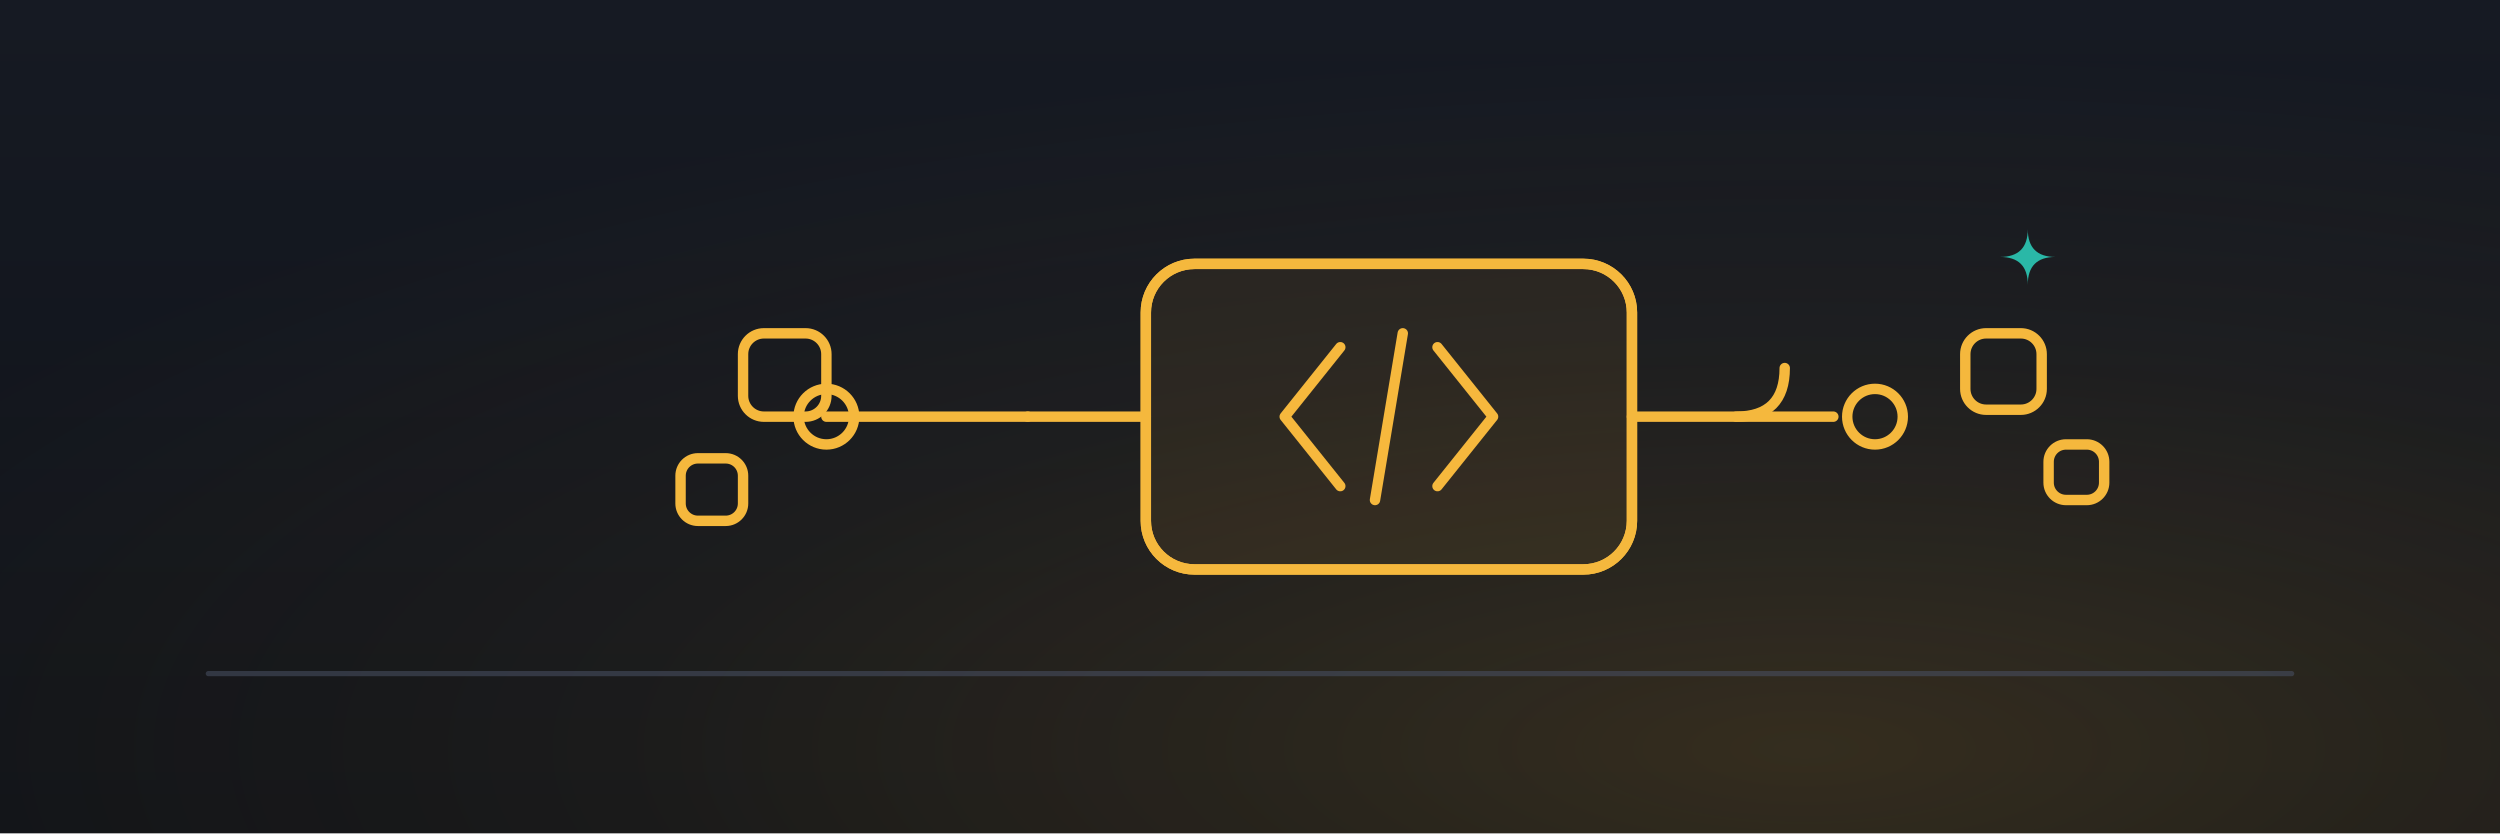
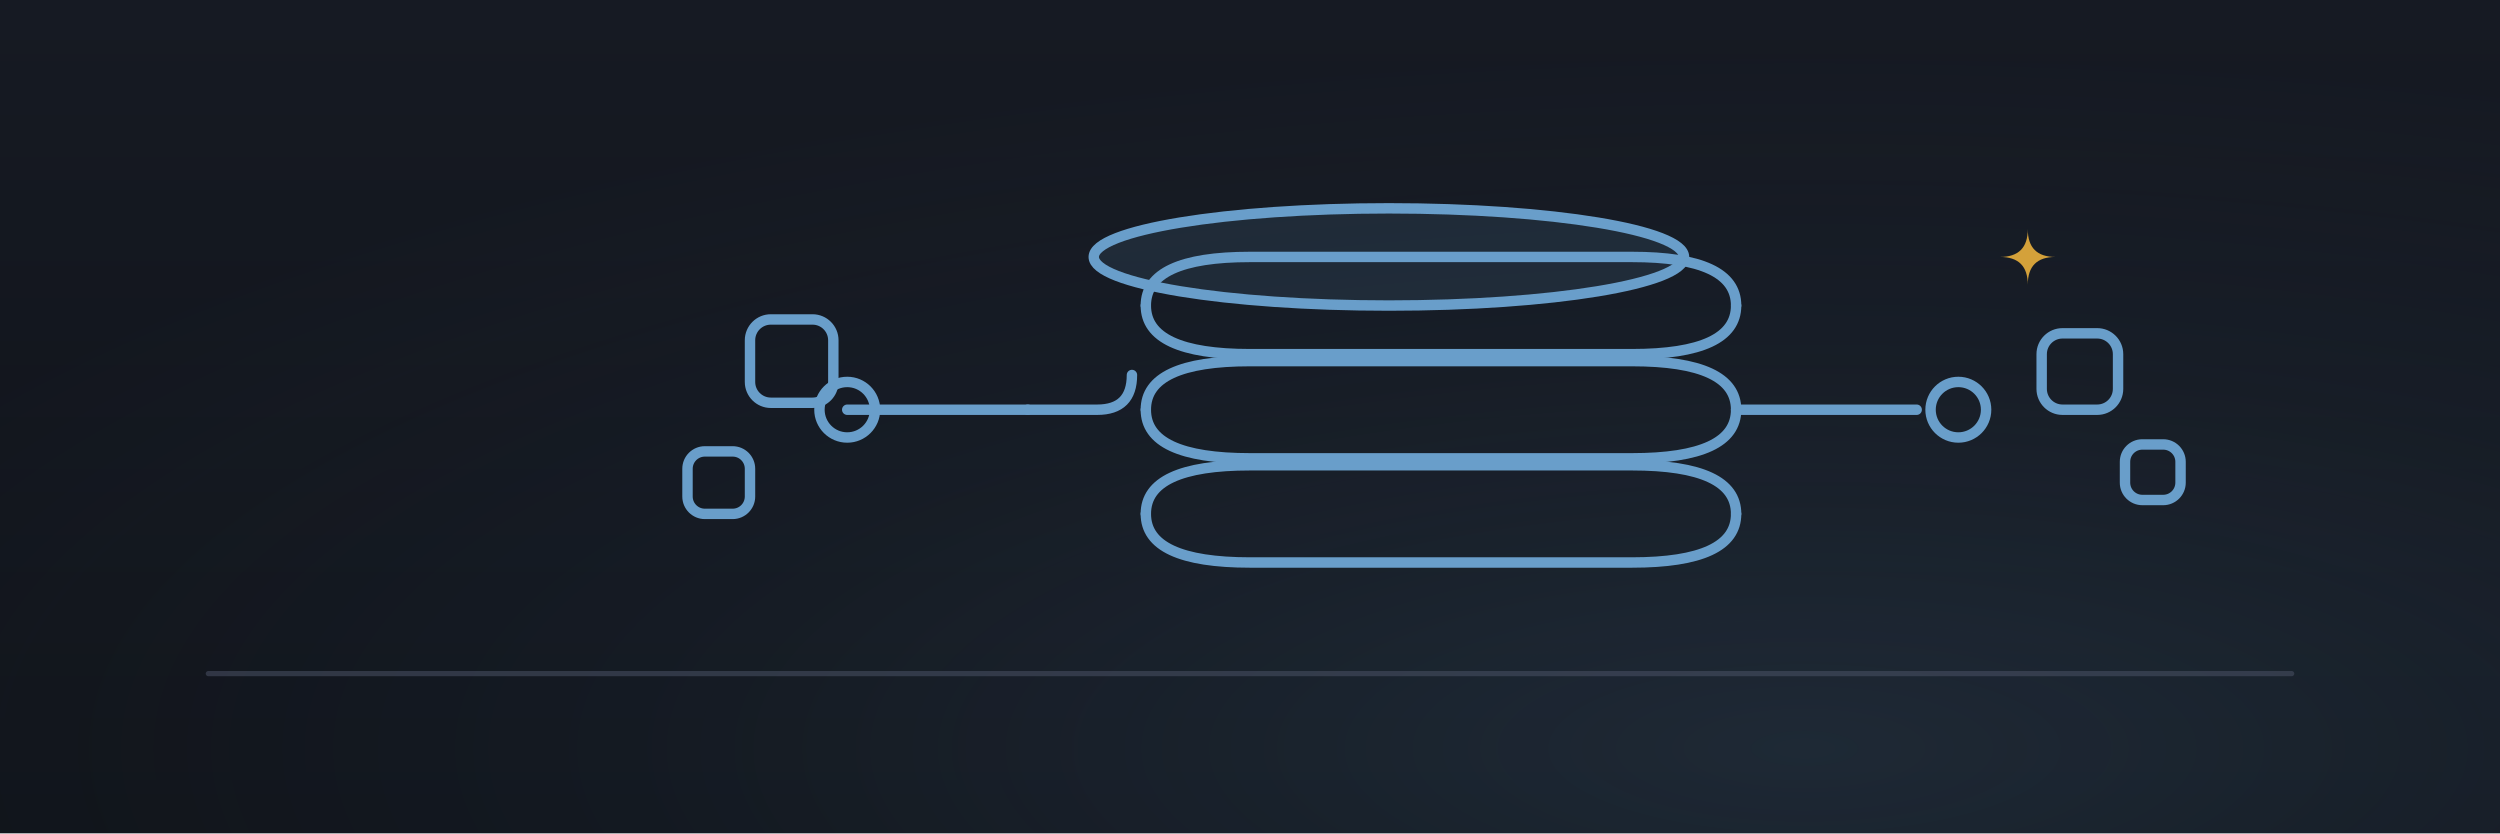
<svg xmlns="http://www.w3.org/2000/svg" width="720" height="240" viewBox="0 0 720 240" role="img">
  <defs>
    <linearGradient id="bg" x1="0" y1="0" x2="0" y2="1">
      <stop offset="0" stop-color="#161A23" />
      <stop offset="1" stop-color="#0F1218" />
    </linearGradient>
-     <radialGradient id="g-F5B83D" cx="0.72" cy="0.9" r="0.85">
-       <stop offset="0" stop-color="#F5B83D" stop-opacity="0.16" />
-       <stop offset="0.55" stop-color="#F5B83D" stop-opacity="0.05" />
-       <stop offset="1" stop-color="#F5B83D" stop-opacity="0" />
+     <radialGradient id="g-699ECA" cx="0.72" cy="0.9" r="0.85">
+       <stop offset="0" stop-color="#699ECA" stop-opacity="0.16" />
+       <stop offset="0.55" stop-color="#699ECA" stop-opacity="0.05" />
+       <stop offset="1" stop-color="#699ECA" stop-opacity="0" />
    </radialGradient>
  </defs>
  <rect width="720" height="240" fill="url(#bg)" />
-   <rect width="720" height="240" fill="url(#g-F5B83D)" />
+   <rect width="720" height="240" fill="url(#g-699ECA)" />
  <path d="M60 194 H 660" stroke="#4A5164" stroke-opacity="0.55" stroke-width="1.5" stroke-linecap="round" />
-   <g fill="none" stroke="#F5B83D" stroke-width="3" stroke-linecap="round" stroke-linejoin="round">
-     <g fill="none" stroke="#F5B83D" stroke-width="3" stroke-opacity="1.0" stroke-linecap="round" stroke-linejoin="round">
-       <rect x="330" y="76" width="140" height="88" rx="14" />
-       <path d="M 386 100 L 370 120 L 386 140" />
-       <path d="M 414 100 L 430 120 L 414 140" />
-       <line x1="404" y1="96" x2="396" y2="144" />
-       <rect x="330" y="76" width="140" height="88" rx="14" fill="#F5B83D" fill-opacity="0.07" />
-       <line x1="238" y1="120" x2="296" y2="120" />
-       <circle cx="238" cy="120" r="8" />
-       <line x1="296" y1="120" x2="330" y2="120" />
-       <line x1="470" y1="120" x2="528" y2="120" />
-       <circle cx="540" cy="120" r="8" />
-       <path d="M 500 120 Q 514 120 514 106" />
-       <rect x="214" y="96" width="24" height="24" rx="6" />
-       <rect x="196" y="132" width="18" height="18" rx="5" />
-       <rect x="566" y="96" width="22" height="22" rx="6" />
-       <rect x="590" y="128" width="16" height="16" rx="5" />
+   <g fill="none" stroke="#699ECA" stroke-width="3" stroke-linecap="round" stroke-linejoin="round">
+     <g fill="none" stroke="#699ECA" stroke-width="3" stroke-opacity="1.0" stroke-linecap="round" stroke-linejoin="round">
+       <path d="M 330 88 Q 330 102 360 102 L 470 102 Q 500 102 500 88" />
+       <path d="M 330 88 Q 330 74 360 74 L 470 74 Q 500 74 500 88" />
+       <path d="M 330 118 Q 330 132 360 132 L 470 132 Q 500 132 500 118" />
+       <path d="M 330 118 Q 330 104 360 104 L 470 104 Q 500 104 500 118" />
+       <path d="M 330 148 Q 330 162 360 162 L 470 162 Q 500 162 500 148" />
+       <path d="M 330 148 Q 330 134 360 134 L 470 134 Q 500 134 500 148" />
+       <ellipse cx="400" cy="74" rx="85" ry="14" fill="#699ECA" fill-opacity="0.12" />
+       <line x1="244" y1="118" x2="296" y2="118" />
+       <circle cx="244" cy="118" r="8" />
+       <path d="M 296 118 L 316 118 Q 326 118 326 108" />
+       <line x1="500" y1="118" x2="552" y2="118" />
+       <circle cx="564" cy="118" r="8" />
+       <rect x="216" y="92" width="24" height="24" rx="6" />
+       <rect x="198" y="130" width="18" height="18" rx="5" />
+       <rect x="588" y="96" width="22" height="22" rx="6" />
+       <rect x="612" y="128" width="16" height="16" rx="5" />
    </g>
  </g>
-   <path d="M 584 66 Q 584 74 592 74 Q 584 74 584 82 Q 584 74 576 74 Q 584 74 584 66" fill="#2DD4BF" fill-opacity="0.85" stroke="none" />
+   <path d="M 584 66 Q 584 74 592 74 Q 584 74 584 82 Q 584 74 576 74 Q 584 74 584 66" fill="#F5B83D" fill-opacity="0.85" stroke="none" />
</svg>
